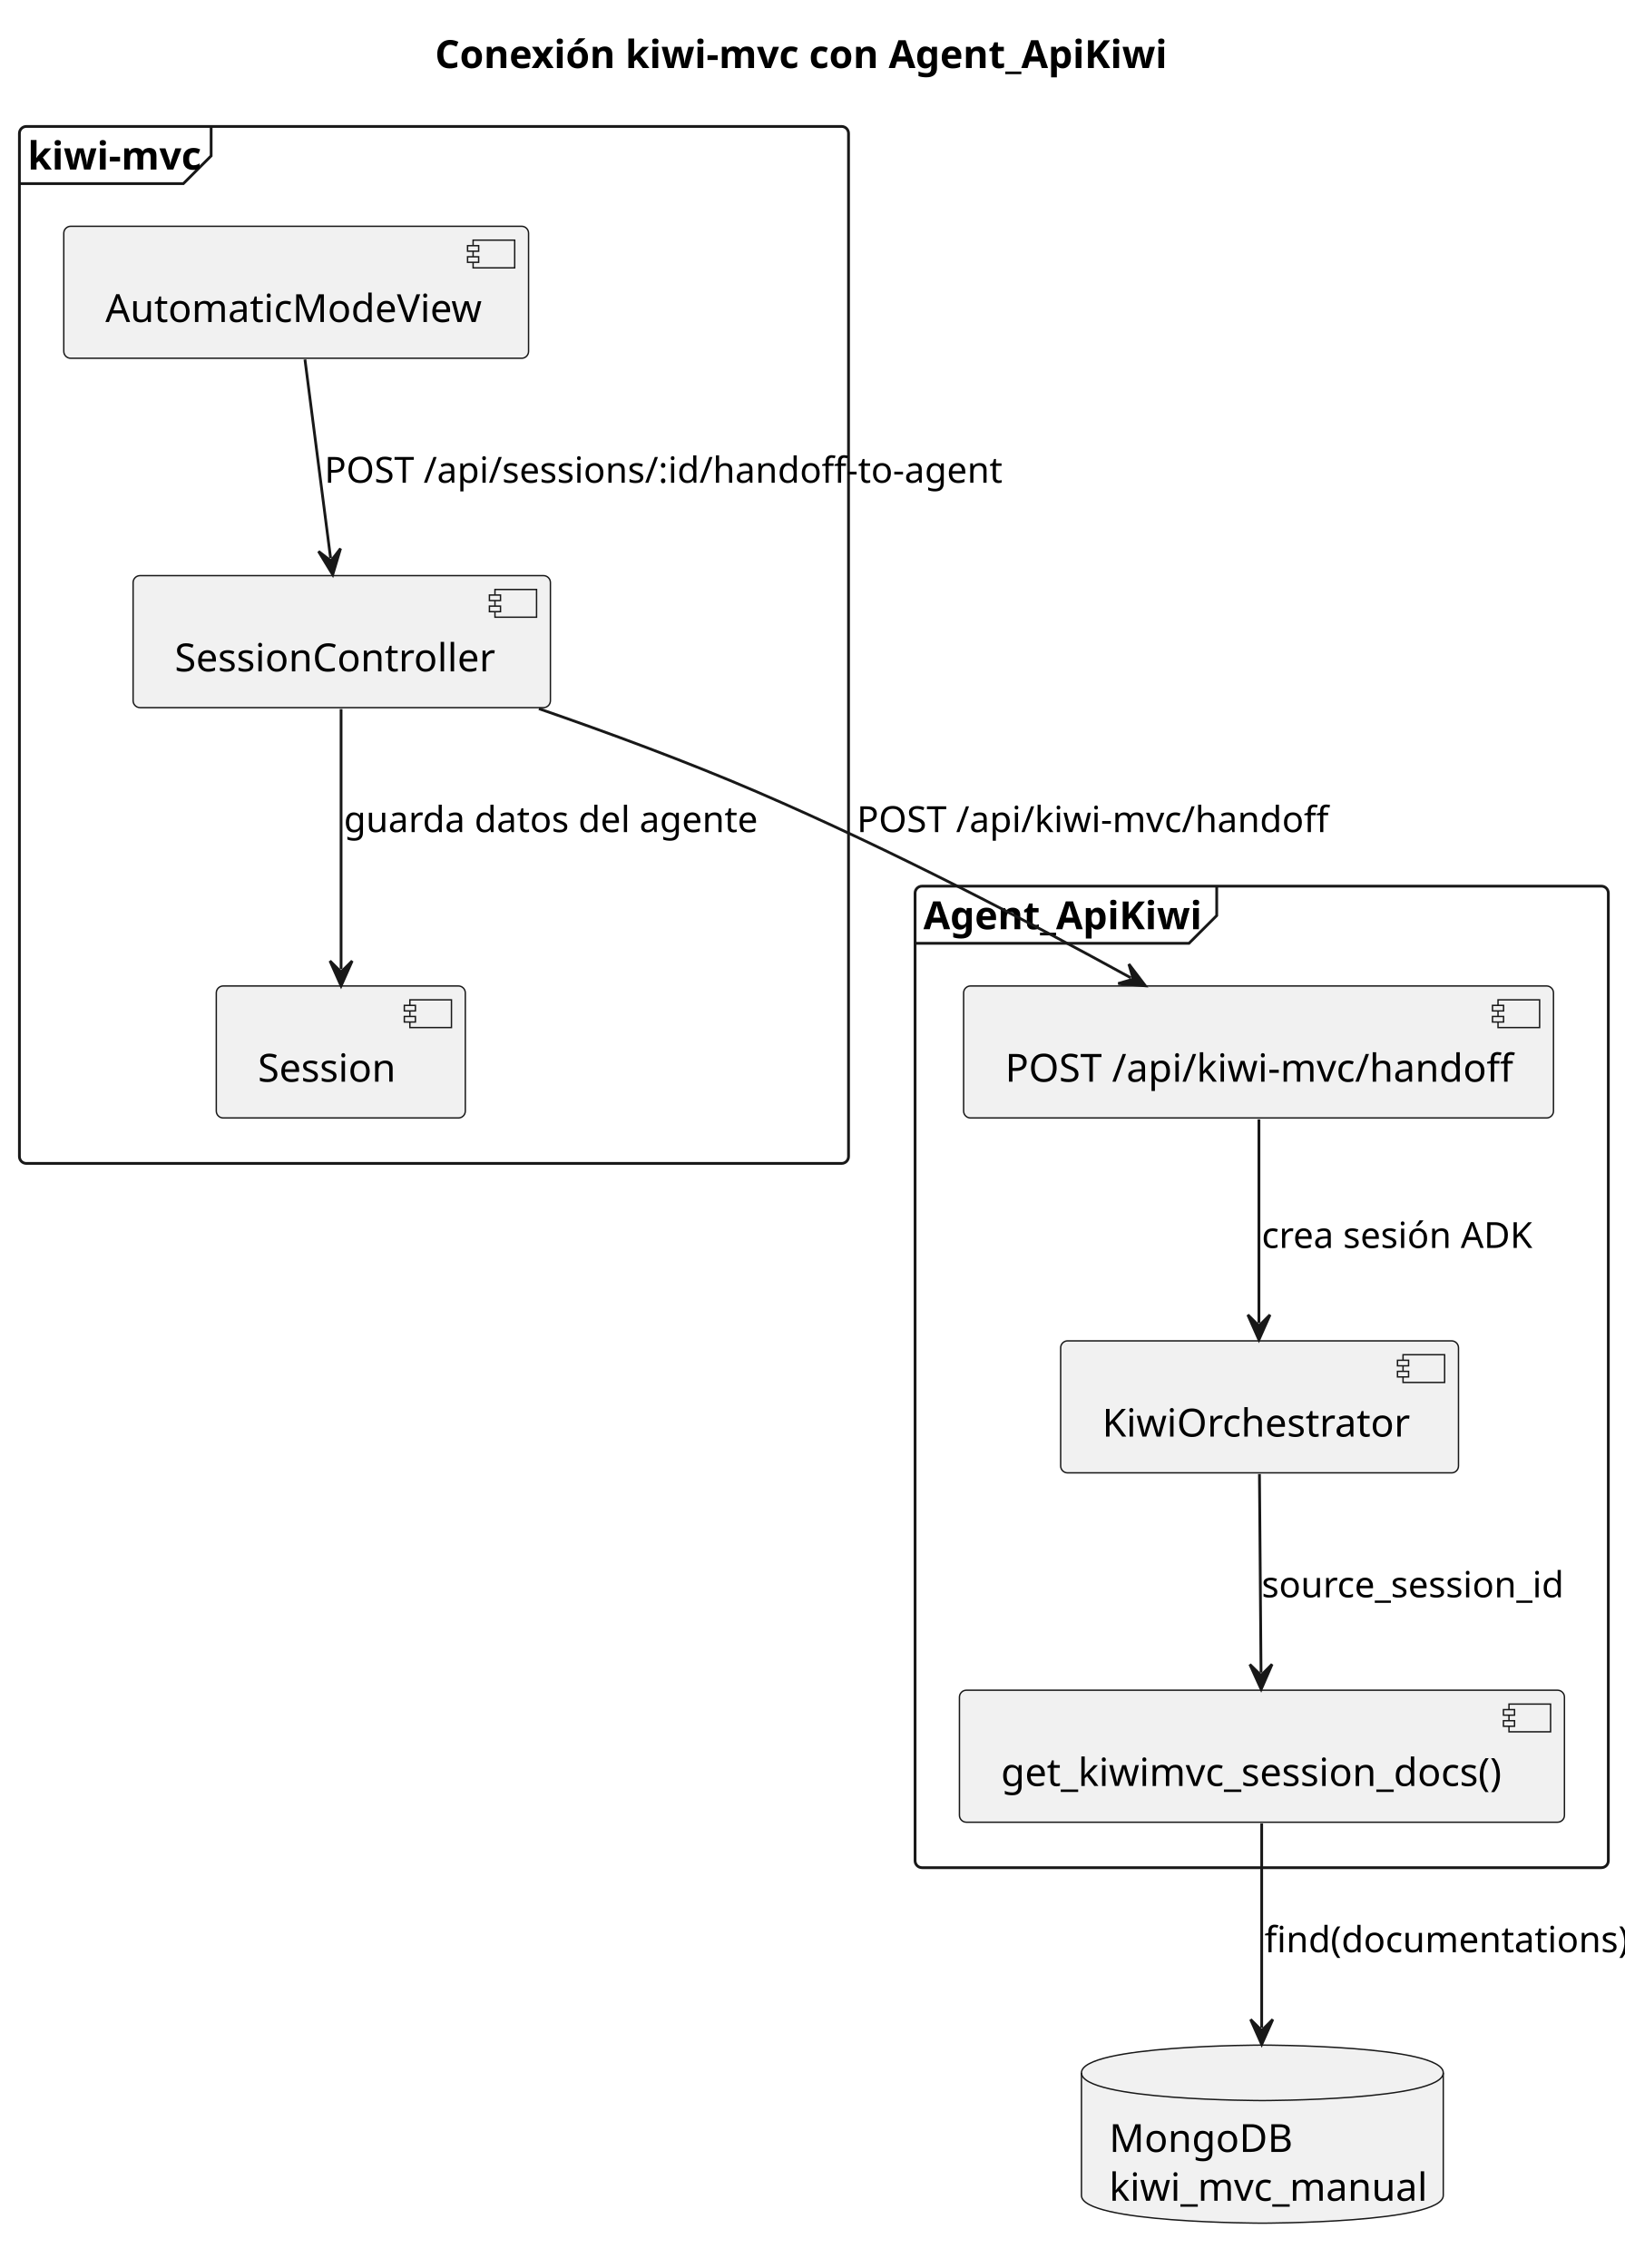
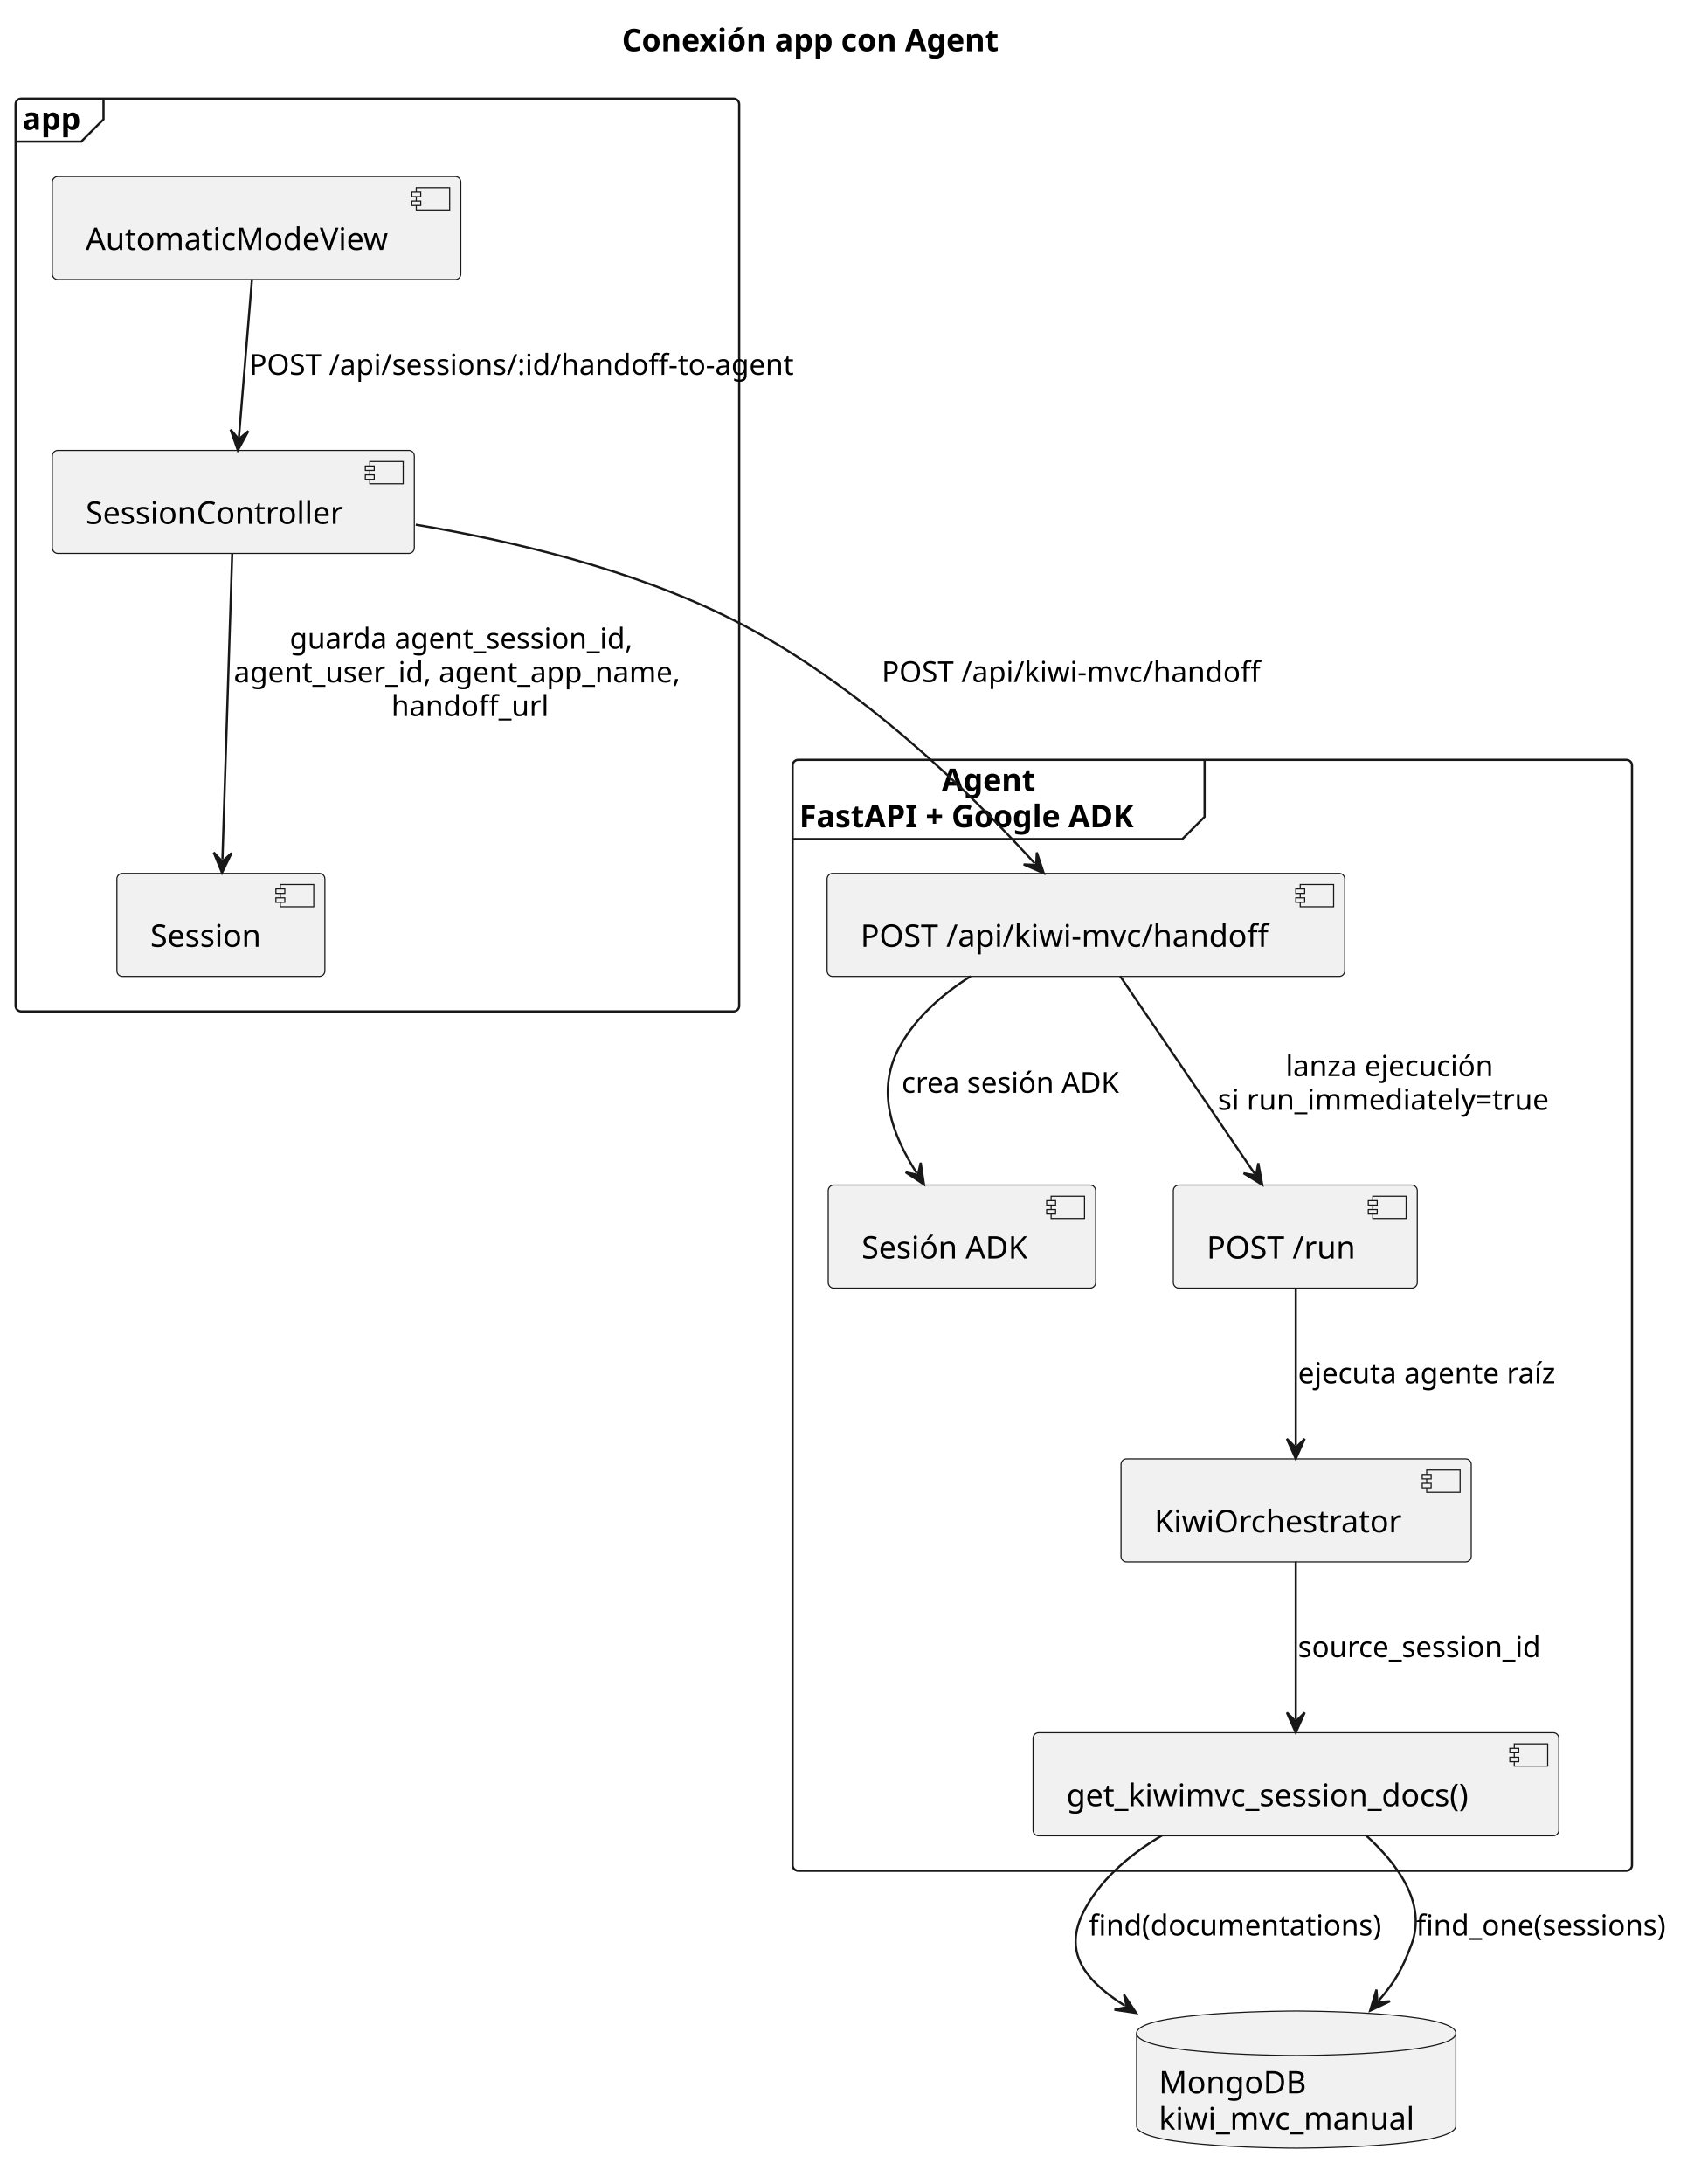
- <svg xmlns="http://www.w3.org/2000/svg" contentStyleType="text/css" data-diagram-type="DESCRIPTION" height="818px" preserveAspectRatio="none" style="width:586px;height:818px;background:#FFFFFF;" version="1.1" viewBox="0 0 586 818" width="586px" zoomAndPan="magnify">
+ <svg xmlns="http://www.w3.org/2000/svg" contentStyleType="text/css" data-diagram-type="DESCRIPTION" height="981px" preserveAspectRatio="none" style="width:764px;height:981px;background:#FFFFFF;" version="1.1" viewBox="0 0 764 981" width="764px" zoomAndPan="magnify">
  <defs />
  <g>
    <g class="title" data-source-line="4">
-       <text fill="#000000" font-family="sans-serif" font-size="14" font-weight="bold" lengthAdjust="spacing" textLength="258.255" x="156.873" y="24.533">Conexión kiwi-mvc con Agent_ApiKiwi</text>
+       <text fill="#000000" font-family="sans-serif" font-size="14" font-weight="bold" lengthAdjust="spacing" textLength="191.775" x="279.317" y="22.995">Conexión app con Agent</text>
    </g>
-     <g class="cluster" data-qualified-name="kiwi-mvc" data-source-line="6" id="ent0002">
-       <rect fill="none" height="374" rx="2.5" ry="2.5" style="stroke:#181818;stroke-width:1;" width="299" x="7" y="45.609" />
-       <path d="M76.138,45.609 L76.138,56.219 L66.138,66.219 L7,66.219" fill="none" style="stroke:#181818;stroke-width:1;" />
-       <text fill="#000000" font-family="sans-serif" font-size="14" font-weight="bold" lengthAdjust="spacing" textLength="59.138" x="10" y="61.143">kiwi-mvc</text>
+     <g class="cluster" data-entity="app" data-source-line="6" data-uid="ent0002" id="cluster_app">
+       <rect fill="none" height="410" rx="2.5" ry="2.5" style="stroke:#181818;stroke-width:1;" width="325" x="7" y="44.297" />
+       <path d="M46.49,44.297 L46.49,53.594 L36.49,63.594 L7,63.594" fill="none" style="stroke:#181818;stroke-width:1;" />
+       <text fill="#000000" font-family="sans-serif" font-size="14" font-weight="bold" lengthAdjust="spacing" textLength="29.49" x="10" y="58.292">app</text>
    </g>
-     <g class="cluster" data-qualified-name="Agent_ApiKiwi" data-source-line="12" id="ent0006">
-       <rect fill="none" height="354" rx="2.5" ry="2.5" style="stroke:#181818;stroke-width:1;" width="250" x="330" y="319.609" />
-       <path d="M438.779,319.609 L438.779,330.219 L428.779,340.219 L330,340.219" fill="none" style="stroke:#181818;stroke-width:1;" />
-       <text fill="#000000" font-family="sans-serif" font-size="14" font-weight="bold" lengthAdjust="spacing" textLength="98.779" x="333" y="335.143">Agent_ApiKiwi</text>
+     <g class="cluster" data-entity="Agent.nFastAPI . Google ADK" data-source-line="12" data-uid="ent0006" id="cluster_Agent.nFastAPI . Google ADK">
+       <rect fill="none" height="499" rx="2.5" ry="2.5" style="stroke:#181818;stroke-width:1;" width="377" x="356" y="341.297" />
+       <path d="M541.041,341.297 L541.041,366.891 L531.041,376.891 L356,376.891" fill="none" style="stroke:#181818;stroke-width:1;" />
+       <text fill="#000000" font-family="sans-serif" font-size="14" font-weight="bold" lengthAdjust="spacing" textLength="47.011" x="423.015" y="355.292">Agent</text>
+       <text fill="#000000" font-family="sans-serif" font-size="14" font-weight="bold" lengthAdjust="spacing" textLength="175.041" x="359" y="371.589">FastAPI + Google ADK</text>
    </g>
-     <g class="entity" data-qualified-name="kiwi-mvc.AutomaticModeView" data-source-line="7" id="ent0003">
-       <rect fill="#F1F1F1" height="47.609" rx="2.5" ry="2.5" style="stroke:#181818;stroke-width:0.5;" width="167.613" x="23" y="81.609" />
-       <rect fill="#F1F1F1" height="10" style="stroke:#181818;stroke-width:0.5;" width="15" x="170.613" y="86.609" />
-       <rect fill="#F1F1F1" height="2" style="stroke:#181818;stroke-width:0.5;" width="4" x="168.613" y="88.609" />
-       <rect fill="#F1F1F1" height="2" style="stroke:#181818;stroke-width:0.5;" width="4" x="168.613" y="92.609" />
-       <text fill="#000000" font-family="sans-serif" font-size="14" lengthAdjust="spacing" textLength="127.613" x="38" y="116.143">AutomaticModeView</text>
+     <g class="entity" data-entity="AutomaticModeView" data-source-line="7" data-uid="ent0003" id="entity_AutomaticModeView">
+       <rect fill="#F1F1F1" height="46.297" rx="2.5" ry="2.5" style="stroke:#181818;stroke-width:0.5;" width="183.473" x="23.5" y="79.297" />
+       <rect fill="#F1F1F1" height="10" style="stroke:#181818;stroke-width:0.5;" width="15" x="186.973" y="84.297" />
+       <rect fill="#F1F1F1" height="2" style="stroke:#181818;stroke-width:0.5;" width="4" x="184.973" y="86.297" />
+       <rect fill="#F1F1F1" height="2" style="stroke:#181818;stroke-width:0.5;" width="4" x="184.973" y="90.297" />
+       <text fill="#000000" font-family="sans-serif" font-size="14" lengthAdjust="spacing" textLength="143.473" x="38.5" y="112.292">AutomaticModeView</text>
    </g>
-     <g class="entity" data-qualified-name="kiwi-mvc.SessionController" data-source-line="8" id="ent0004">
-       <rect fill="#F1F1F1" height="47.609" rx="2.5" ry="2.5" style="stroke:#181818;stroke-width:0.5;" width="150.496" x="48" y="207.609" />
-       <rect fill="#F1F1F1" height="10" style="stroke:#181818;stroke-width:0.5;" width="15" x="178.496" y="212.609" />
-       <rect fill="#F1F1F1" height="2" style="stroke:#181818;stroke-width:0.5;" width="4" x="176.496" y="214.609" />
-       <rect fill="#F1F1F1" height="2" style="stroke:#181818;stroke-width:0.5;" width="4" x="176.496" y="218.609" />
-       <text fill="#000000" font-family="sans-serif" font-size="14" lengthAdjust="spacing" textLength="110.496" x="63" y="242.143">SessionController</text>
+     <g class="entity" data-entity="SessionController" data-source-line="8" data-uid="ent0004" id="entity_SessionController">
+       <rect fill="#F1F1F1" height="46.297" rx="2.5" ry="2.5" style="stroke:#181818;stroke-width:0.5;" width="162.589" x="23.5" y="202.297" />
+       <rect fill="#F1F1F1" height="10" style="stroke:#181818;stroke-width:0.5;" width="15" x="166.089" y="207.297" />
+       <rect fill="#F1F1F1" height="2" style="stroke:#181818;stroke-width:0.5;" width="4" x="164.089" y="209.297" />
+       <rect fill="#F1F1F1" height="2" style="stroke:#181818;stroke-width:0.5;" width="4" x="164.089" y="213.297" />
+       <text fill="#000000" font-family="sans-serif" font-size="14" lengthAdjust="spacing" textLength="122.589" x="38.5" y="235.292">SessionController</text>
    </g>
-     <g class="entity" data-qualified-name="kiwi-mvc.Session" data-source-line="9" id="ent0005">
-       <rect fill="#F1F1F1" height="47.609" rx="2.5" ry="2.5" style="stroke:#181818;stroke-width:0.5;" width="89.807" x="78" y="355.609" />
-       <rect fill="#F1F1F1" height="10" style="stroke:#181818;stroke-width:0.5;" width="15" x="147.807" y="360.609" />
-       <rect fill="#F1F1F1" height="2" style="stroke:#181818;stroke-width:0.5;" width="4" x="145.807" y="362.609" />
-       <rect fill="#F1F1F1" height="2" style="stroke:#181818;stroke-width:0.5;" width="4" x="145.807" y="366.609" />
-       <text fill="#000000" font-family="sans-serif" font-size="14" lengthAdjust="spacing" textLength="49.807" x="93" y="390.143">Session</text>
+     <g class="entity" data-entity="Session" data-source-line="9" data-uid="ent0005" id="entity_Session">
+       <rect fill="#F1F1F1" height="46.297" rx="2.5" ry="2.5" style="stroke:#181818;stroke-width:0.5;" width="93.416" x="52.5" y="392.297" />
+       <rect fill="#F1F1F1" height="10" style="stroke:#181818;stroke-width:0.5;" width="15" x="125.916" y="397.297" />
+       <rect fill="#F1F1F1" height="2" style="stroke:#181818;stroke-width:0.5;" width="4" x="123.916" y="399.297" />
+       <rect fill="#F1F1F1" height="2" style="stroke:#181818;stroke-width:0.5;" width="4" x="123.916" y="403.297" />
+       <text fill="#000000" font-family="sans-serif" font-size="14" lengthAdjust="spacing" textLength="53.416" x="67.5" y="425.292">Session</text>
    </g>
-     <g class="entity" data-qualified-name="Agent_ApiKiwi.Handoff" data-source-line="13" id="ent0007">
-       <rect fill="#F1F1F1" height="47.609" rx="2.5" ry="2.5" style="stroke:#181818;stroke-width:0.5;" width="212.724" x="347.5" y="355.609" />
-       <rect fill="#F1F1F1" height="10" style="stroke:#181818;stroke-width:0.5;" width="15" x="540.224" y="360.609" />
-       <rect fill="#F1F1F1" height="2" style="stroke:#181818;stroke-width:0.5;" width="4" x="538.224" y="362.609" />
-       <rect fill="#F1F1F1" height="2" style="stroke:#181818;stroke-width:0.5;" width="4" x="538.224" y="366.609" />
-       <text fill="#000000" font-family="sans-serif" font-size="14" lengthAdjust="spacing" textLength="172.724" x="362.5" y="390.143">POST /api/kiwi-mvc/handoff</text>
+     <g class="entity" data-entity="Handoff" data-source-line="13" data-uid="ent0007" id="entity_Handoff">
+       <rect fill="#F1F1F1" height="46.297" rx="2.5" ry="2.5" style="stroke:#181818;stroke-width:0.5;" width="232.5" x="371.5" y="392.297" />
+       <rect fill="#F1F1F1" height="10" style="stroke:#181818;stroke-width:0.5;" width="15" x="584" y="397.297" />
+       <rect fill="#F1F1F1" height="2" style="stroke:#181818;stroke-width:0.5;" width="4" x="582" y="399.297" />
+       <rect fill="#F1F1F1" height="2" style="stroke:#181818;stroke-width:0.5;" width="4" x="582" y="403.297" />
+       <text fill="#000000" font-family="sans-serif" font-size="14" lengthAdjust="spacing" textLength="192.5" x="386.5" y="425.292">POST /api/kiwi-mvc/handoff</text>
    </g>
-     <g class="entity" data-qualified-name="Agent_ApiKiwi.KiwiOrchestrator" data-source-line="14" id="ent0008">
-       <rect fill="#F1F1F1" height="47.609" rx="2.5" ry="2.5" style="stroke:#181818;stroke-width:0.5;" width="143.469" x="382.5" y="483.609" />
-       <rect fill="#F1F1F1" height="10" style="stroke:#181818;stroke-width:0.5;" width="15" x="505.969" y="488.609" />
-       <rect fill="#F1F1F1" height="2" style="stroke:#181818;stroke-width:0.5;" width="4" x="503.969" y="490.609" />
-       <rect fill="#F1F1F1" height="2" style="stroke:#181818;stroke-width:0.5;" width="4" x="503.969" y="494.609" />
-       <text fill="#000000" font-family="sans-serif" font-size="14" lengthAdjust="spacing" textLength="103.469" x="397.5" y="518.143">KiwiOrchestrator</text>
+     <g class="entity" data-entity="ADKSession" data-source-line="14" data-uid="ent0008" id="entity_ADKSession">
+       <rect fill="#F1F1F1" height="46.297" rx="2.5" ry="2.5" style="stroke:#181818;stroke-width:0.5;" width="120.11" x="372" y="532.297" />
+       <rect fill="#F1F1F1" height="10" style="stroke:#181818;stroke-width:0.5;" width="15" x="472.11" y="537.297" />
+       <rect fill="#F1F1F1" height="2" style="stroke:#181818;stroke-width:0.5;" width="4" x="470.11" y="539.297" />
+       <rect fill="#F1F1F1" height="2" style="stroke:#181818;stroke-width:0.5;" width="4" x="470.11" y="543.297" />
+       <text fill="#000000" font-family="sans-serif" font-size="14" lengthAdjust="spacing" textLength="80.11" x="387" y="565.292">Sesión ADK</text>
    </g>
-     <g class="entity" data-qualified-name="Agent_ApiKiwi.MongoTool" data-source-line="15" id="ent0009">
-       <rect fill="#F1F1F1" height="47.609" rx="2.5" ry="2.5" style="stroke:#181818;stroke-width:0.5;" width="218.179" x="346" y="609.609" />
-       <rect fill="#F1F1F1" height="10" style="stroke:#181818;stroke-width:0.5;" width="15" x="544.179" y="614.609" />
-       <rect fill="#F1F1F1" height="2" style="stroke:#181818;stroke-width:0.5;" width="4" x="542.179" y="616.609" />
-       <rect fill="#F1F1F1" height="2" style="stroke:#181818;stroke-width:0.5;" width="4" x="542.179" y="620.609" />
-       <text fill="#000000" font-family="sans-serif" font-size="14" lengthAdjust="spacing" textLength="178.179" x="361" y="644.143">get_kiwimvc_session_docs()</text>
+     <g class="entity" data-entity="Run" data-source-line="15" data-uid="ent0009" id="entity_Run">
+       <rect fill="#F1F1F1" height="46.297" rx="2.5" ry="2.5" style="stroke:#181818;stroke-width:0.5;" width="109.569" x="527" y="532.297" />
+       <rect fill="#F1F1F1" height="10" style="stroke:#181818;stroke-width:0.5;" width="15" x="616.569" y="537.297" />
+       <rect fill="#F1F1F1" height="2" style="stroke:#181818;stroke-width:0.5;" width="4" x="614.569" y="539.297" />
+       <rect fill="#F1F1F1" height="2" style="stroke:#181818;stroke-width:0.5;" width="4" x="614.569" y="543.297" />
+       <text fill="#000000" font-family="sans-serif" font-size="14" lengthAdjust="spacing" textLength="69.569" x="542" y="565.292">POST /run</text>
    </g>
-     <g class="entity" data-qualified-name="MongoDB" data-source-line="18" id="ent0010">
-       <path d="M390,747.609 C390,737.609 455.241,737.609 455.241,737.609 C455.241,737.609 520.482,737.609 520.482,747.609 L520.482,791.828 C520.482,801.828 455.241,801.828 455.241,801.828 C455.241,801.828 390,801.828 390,791.828 L390,747.609" fill="#F1F1F1" style="stroke:#181818;stroke-width:0.5;" />
-       <path d="M390,747.609 C390,757.609 455.241,757.609 455.241,757.609 C455.241,757.609 520.482,757.609 520.482,747.609" fill="none" style="stroke:#181818;stroke-width:0.5;" />
-       <text fill="#000000" font-family="sans-serif" font-size="14" lengthAdjust="spacing" textLength="62.255" x="400" y="776.143">MongoDB</text>
-       <text fill="#000000" font-family="sans-serif" font-size="14" lengthAdjust="spacing" textLength="110.482" x="400" y="793.752">kiwi_mvc_manual</text>
+     <g class="entity" data-entity="KiwiOrchestrator" data-source-line="16" data-uid="ent0010" id="entity_KiwiOrchestrator">
+       <rect fill="#F1F1F1" height="46.297" rx="2.5" ry="2.5" style="stroke:#181818;stroke-width:0.5;" width="157.298" x="503.5" y="655.297" />
+       <rect fill="#F1F1F1" height="10" style="stroke:#181818;stroke-width:0.5;" width="15" x="640.798" y="660.297" />
+       <rect fill="#F1F1F1" height="2" style="stroke:#181818;stroke-width:0.5;" width="4" x="638.798" y="662.297" />
+       <rect fill="#F1F1F1" height="2" style="stroke:#181818;stroke-width:0.5;" width="4" x="638.798" y="666.297" />
+       <text fill="#000000" font-family="sans-serif" font-size="14" lengthAdjust="spacing" textLength="117.298" x="518.5" y="688.292">KiwiOrchestrator</text>
    </g>
-     <g class="link" data-entity-1="ent0003" data-entity-2="ent0004" data-link-type="dependency" data-source-line="20" id="lnk11">
-       <path d="M109.97,129.639 C112.83,151.779 116.352,179.099 119.222,201.329" fill="none" id="AutomaticModeView-to-SessionController" style="stroke:#181818;stroke-width:1;" />
-       <polygon fill="#181818" points="119.99,207.279,122.805,197.841,119.35,202.321,114.871,198.866,119.99,207.279" style="stroke:#181818;stroke-width:1;" />
-       <text fill="#000000" font-family="sans-serif" font-size="13" lengthAdjust="spacing" textLength="230.515" x="117" y="174.105">POST /api/sessions/:id/handoff-to-agent</text>
+     <g class="entity" data-entity="MongoTool" data-source-line="17" data-uid="ent0011" id="entity_MongoTool">
+       <rect fill="#F1F1F1" height="46.297" rx="2.5" ry="2.5" style="stroke:#181818;stroke-width:0.5;" width="236.137" x="464" y="778.297" />
+       <rect fill="#F1F1F1" height="10" style="stroke:#181818;stroke-width:0.5;" width="15" x="680.137" y="783.297" />
+       <rect fill="#F1F1F1" height="2" style="stroke:#181818;stroke-width:0.5;" width="4" x="678.137" y="785.297" />
+       <rect fill="#F1F1F1" height="2" style="stroke:#181818;stroke-width:0.5;" width="4" x="678.137" y="789.297" />
+       <text fill="#000000" font-family="sans-serif" font-size="14" lengthAdjust="spacing" textLength="196.137" x="479" y="811.292">get_kiwimvc_session_docs()</text>
    </g>
-     <g class="link" data-entity-1="ent0004" data-entity-2="ent0007" data-link-type="dependency" data-source-line="21" id="lnk12">
-       <path d="M194.34,255.609 C219.49,264.299 247.77,274.729 273,285.609 C322.31,306.869 371.611,332.78 407.812,352.67" fill="none" id="SessionController-to-Handoff" style="stroke:#181818;stroke-width:1;" />
-       <polygon fill="#181818" points="413.07,355.559,407.108,347.72,408.688,353.152,403.256,354.731,413.07,355.559" style="stroke:#181818;stroke-width:1;" />
-       <text fill="#000000" font-family="sans-serif" font-size="13" lengthAdjust="spacing" textLength="160.386" x="309" y="300.104">POST /api/kiwi-mvc/handoff</text>
+     <g class="entity" data-entity="MongoDB" data-source-line="20" data-uid="ent0012" id="entity_MongoDB">
+       <path d="M510.5,913.297 C510.5,903.297 582.194,903.297 582.194,903.297 C582.194,903.297 653.889,903.297 653.889,913.297 L653.889,954.891 C653.889,964.891 582.194,964.891 582.194,964.891 C582.194,964.891 510.5,964.891 510.5,954.891 L510.5,913.297" fill="#F1F1F1" style="stroke:#181818;stroke-width:0.5;" />
+       <path d="M510.5,913.297 C510.5,923.297 582.194,923.297 582.194,923.297 C582.194,923.297 653.889,923.297 653.889,913.297" fill="none" style="stroke:#181818;stroke-width:0.5;" />
+       <text fill="#000000" font-family="sans-serif" font-size="14" lengthAdjust="spacing" textLength="67.355" x="520.5" y="940.292">MongoDB</text>
+       <text fill="#000000" font-family="sans-serif" font-size="14" lengthAdjust="spacing" textLength="123.389" x="520.5" y="956.589">kiwi_mvc_manual</text>
    </g>
-     <g class="link" data-entity-1="ent0007" data-entity-2="ent0008" data-link-type="dependency" data-source-line="22" id="lnk13">
-       <path d="M454,403.719 C454,426.309 454,454.529 454,477.219" fill="none" id="Handoff-to-KiwiOrchestrator" style="stroke:#181818;stroke-width:1;" />
-       <polygon fill="#181818" points="454,483.219,458,474.219,454,478.219,450,474.219,454,483.219" style="stroke:#181818;stroke-width:1;" />
-       <text fill="#000000" font-family="sans-serif" font-size="13" lengthAdjust="spacing" textLength="96.821" x="455" y="450.104">crea sesión ADK</text>
+     <g class="link" data-entity-1="AutomaticModeView" data-entity-2="SessionController" data-source-line="22" data-uid="lnk13" id="link_AutomaticModeView_SessionController">
+       <path d="M113.17,125.487 C111.36,147.327 109.114,174.477 107.314,196.267" fill="none" id="AutomaticModeView-to-SessionController" style="stroke:#181818;stroke-width:1;" />
+       <polygon fill="#181818" points="106.82,202.247,111.547,193.607,107.232,197.264,103.575,192.948,106.82,202.247" style="stroke:#181818;stroke-width:1;" />
+       <text fill="#000000" font-family="sans-serif" font-size="13" lengthAdjust="spacing" textLength="256.674" x="112" y="168.364">POST /api/sessions/:id/handoff-to-agent</text>
    </g>
-     <g class="link" data-entity-1="ent0008" data-entity-2="ent0009" data-link-type="dependency" data-source-line="23" id="lnk14">
-       <path d="M454.19,531.639 C454.36,553.779 454.581,581.05 454.761,603.28" fill="none" id="KiwiOrchestrator-to-MongoTool" style="stroke:#181818;stroke-width:1;" />
-       <polygon fill="#181818" points="454.81,609.279,458.737,600.247,454.769,604.279,450.737,600.312,454.81,609.279" style="stroke:#181818;stroke-width:1;" />
-       <text fill="#000000" font-family="sans-serif" font-size="13" lengthAdjust="spacing" textLength="107.675" x="455" y="576.105">source_session_id</text>
+     <g class="link" data-entity-1="SessionController" data-entity-2="Handoff" data-source-line="23" data-uid="lnk14" id="link_SessionController_Handoff">
+       <path d="M186.74,235.667 C230.66,243.027 284.73,255.927 329,278.297 C386.71,307.457 436.996,357.384 464.746,387.804" fill="none" id="SessionController-to-Handoff" style="stroke:#181818;stroke-width:1;" />
+       <polygon fill="#181818" points="468.79,392.237,465.68,382.892,465.42,388.543,459.769,388.284,468.79,392.237" style="stroke:#181818;stroke-width:1;" />
+       <text fill="#000000" font-family="sans-serif" font-size="13" lengthAdjust="spacing" textLength="178.75" x="396" y="306.364">POST /api/kiwi-mvc/handoff</text>
    </g>
-     <g class="link" data-entity-1="ent0009" data-entity-2="ent0010" data-link-type="dependency" data-source-line="24" id="lnk15">
-       <path d="M455,657.649 C455,679.649 455,706.969 455,731.359" fill="none" id="MongoTool-to-MongoDB" style="stroke:#181818;stroke-width:1;" />
-       <polygon fill="#181818" points="455,737.359,459,728.359,455,732.359,451,728.359,455,737.359" style="stroke:#181818;stroke-width:1;" />
-       <text fill="#000000" font-family="sans-serif" font-size="13" lengthAdjust="spacing" textLength="121.399" x="456" y="704.105">find(documentations)</text>
+     <g class="link" data-entity-1="Handoff" data-entity-2="ADKSession" data-source-line="25" data-uid="lnk15" id="link_Handoff_ADKSession">
+       <path d="M435.96,438.517 C423.24,446.577 411.23,457.057 404,470.297 C393.25,489.997 400.637,509.486 411.757,526.946" fill="none" id="Handoff-to-ADKSession" style="stroke:#181818;stroke-width:1;" />
+       <polygon fill="#181818" points="414.98,532.007,413.519,522.267,412.294,527.79,406.772,526.564,414.98,532.007" style="stroke:#181818;stroke-width:1;" />
+       <text fill="#000000" font-family="sans-serif" font-size="13" lengthAdjust="spacing" textLength="105.498" x="405" y="490.864">crea sesión ADK</text>
    </g>
-     <g class="link" data-entity-1="ent0004" data-entity-2="ent0005" data-link-type="dependency" data-source-line="25" id="lnk16">
-       <path d="M123,255.739 C123,283.079 123,322.289 123,349.579" fill="none" id="SessionController-to-Session" style="stroke:#181818;stroke-width:1;" />
-       <polygon fill="#181818" points="123,355.579,127,346.579,123,350.579,119,346.579,123,355.579" style="stroke:#181818;stroke-width:1;" />
-       <text fill="#000000" font-family="sans-serif" font-size="13" lengthAdjust="spacing" textLength="140.226" x="124" y="300.104">guarda datos del agente</text>
+     <g class="link" data-entity-1="Handoff" data-entity-2="Run" data-source-line="26" data-uid="lnk16" id="link_Handoff_Run">
+       <path d="M503.1,438.467 C520.64,464.217 546.033,501.487 563.553,527.217" fill="none" id="Handoff-to-Run" style="stroke:#181818;stroke-width:1;" />
+       <polygon fill="#181818" points="566.93,532.177,565.171,522.486,564.116,528.044,558.558,526.989,566.93,532.177" style="stroke:#181818;stroke-width:1;" />
+       <text fill="#000000" font-family="sans-serif" font-size="13" lengthAdjust="spacing" textLength="100.686" x="577.447" y="483.364">lanza ejecución</text>
+       <text fill="#000000" font-family="sans-serif" font-size="13" lengthAdjust="spacing" textLength="161.58" x="547" y="498.497">si run_immediately=true</text>
+     </g>
+     <g class="link" data-entity-1="Run" data-entity-2="KiwiOrchestrator" data-source-line="27" data-uid="lnk17" id="link_Run_KiwiOrchestrator">
+       <path d="M582,578.487 C582,600.327 582,627.457 582,649.247" fill="none" id="Run-to-KiwiOrchestrator" style="stroke:#181818;stroke-width:1;" />
+       <polygon fill="#181818" points="582,655.247,586,646.247,582,650.247,578,646.247,582,655.247" style="stroke:#181818;stroke-width:1;" />
+       <text fill="#000000" font-family="sans-serif" font-size="13" lengthAdjust="spacing" textLength="125.62" x="583" y="621.364">ejecuta agente raíz</text>
+     </g>
+     <g class="link" data-entity-1="KiwiOrchestrator" data-entity-2="MongoTool" data-source-line="29" data-uid="lnk18" id="link_KiwiOrchestrator_MongoTool">
+       <path d="M582,701.487 C582,723.327 582,750.457 582,772.247" fill="none" id="KiwiOrchestrator-to-MongoTool" style="stroke:#181818;stroke-width:1;" />
+       <polygon fill="#181818" points="582,778.247,586,769.247,582,773.247,578,769.247,582,778.247" style="stroke:#181818;stroke-width:1;" />
+       <text fill="#000000" font-family="sans-serif" font-size="13" lengthAdjust="spacing" textLength="116.441" x="583" y="744.364">source_session_id</text>
+     </g>
+     <g class="link" data-entity-1="MongoTool" data-entity-2="MongoDB" data-source-line="30" data-uid="lnk19" id="link_MongoTool_MongoDB">
+       <path d="M521.96,824.427 C508.46,832.347 495.83,842.777 488,856.297 C477.01,875.287 485.397,888.338 505.247,900.958" fill="none" id="MongoTool-to-MongoDB" style="stroke:#181818;stroke-width:1;" />
+       <polygon fill="#181818" points="510.31,904.177,504.861,895.973,506.091,901.494,500.569,902.724,510.31,904.177" style="stroke:#181818;stroke-width:1;" />
+       <text fill="#000000" font-family="sans-serif" font-size="13" lengthAdjust="spacing" textLength="140.055" x="489" y="869.364">find(documentations)</text>
+     </g>
+     <g class="link" data-entity-1="MongoTool" data-entity-2="MongoDB" data-source-line="31" data-uid="lnk20" id="link_MongoTool_MongoDB">
+       <path d="M613.47,824.367 C628.04,837.497 640.78,855.117 634,873.297 C629.95,884.147 626.872,889.788 619.312,898.578" fill="none" id="MongoTool-to-MongoDB-1" style="stroke:#181818;stroke-width:1;" />
+       <polygon fill="#181818" points="615.4,903.127,624.301,898.912,618.66,899.336,618.236,893.695,615.4,903.127" style="stroke:#181818;stroke-width:1;" />
+       <text fill="#000000" font-family="sans-serif" font-size="13" lengthAdjust="spacing" textLength="120.409" x="636" y="869.364">find_one(sessions)</text>
+     </g>
+     <g class="link" data-entity-1="SessionController" data-entity-2="Session" data-source-line="33" data-uid="lnk21" id="link_SessionController_Session">
+       <path d="M104.29,248.597 C103.13,284.787 101.062,349.86 99.902,386.02" fill="none" id="SessionController-to-Session" style="stroke:#181818;stroke-width:1;" />
+       <polygon fill="#181818" points="99.71,392.017,103.996,383.15,99.87,387.019,96.001,382.893,99.71,392.017" style="stroke:#181818;stroke-width:1;" />
+       <text fill="#000000" font-family="sans-serif" font-size="13" lengthAdjust="spacing" textLength="164.823" x="130.118" y="291.364">guarda agent_session_id,</text>
+       <text fill="#000000" font-family="sans-serif" font-size="13" lengthAdjust="spacing" textLength="215.059" x="105" y="306.497">agent_user_id, agent_app_name,</text>
+       <text fill="#000000" font-family="sans-serif" font-size="13" lengthAdjust="spacing" textLength="73.499" x="175.78" y="321.629">handoff_url</text>
    </g>
  </g>
</svg>
